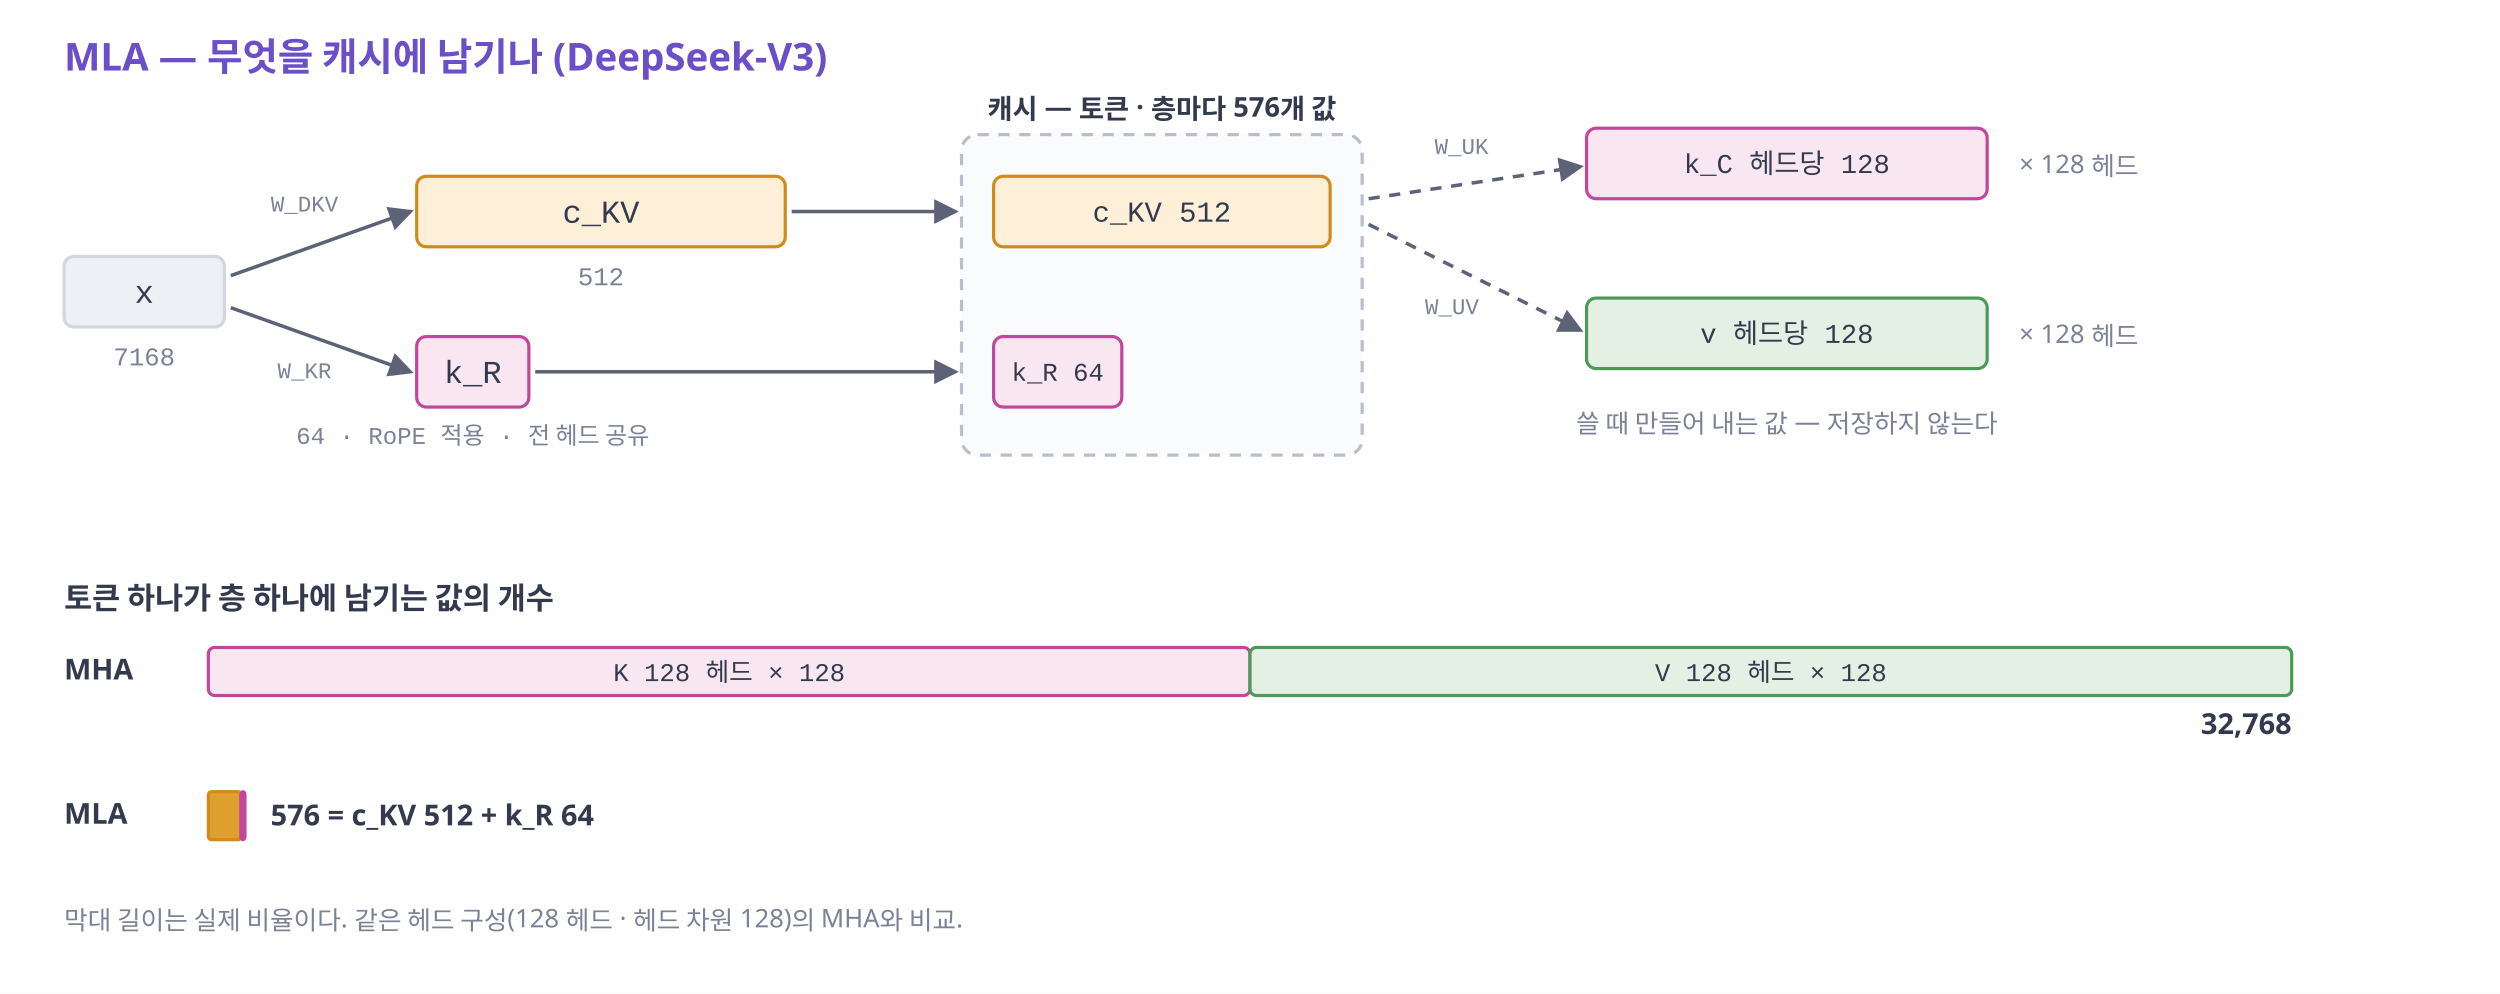
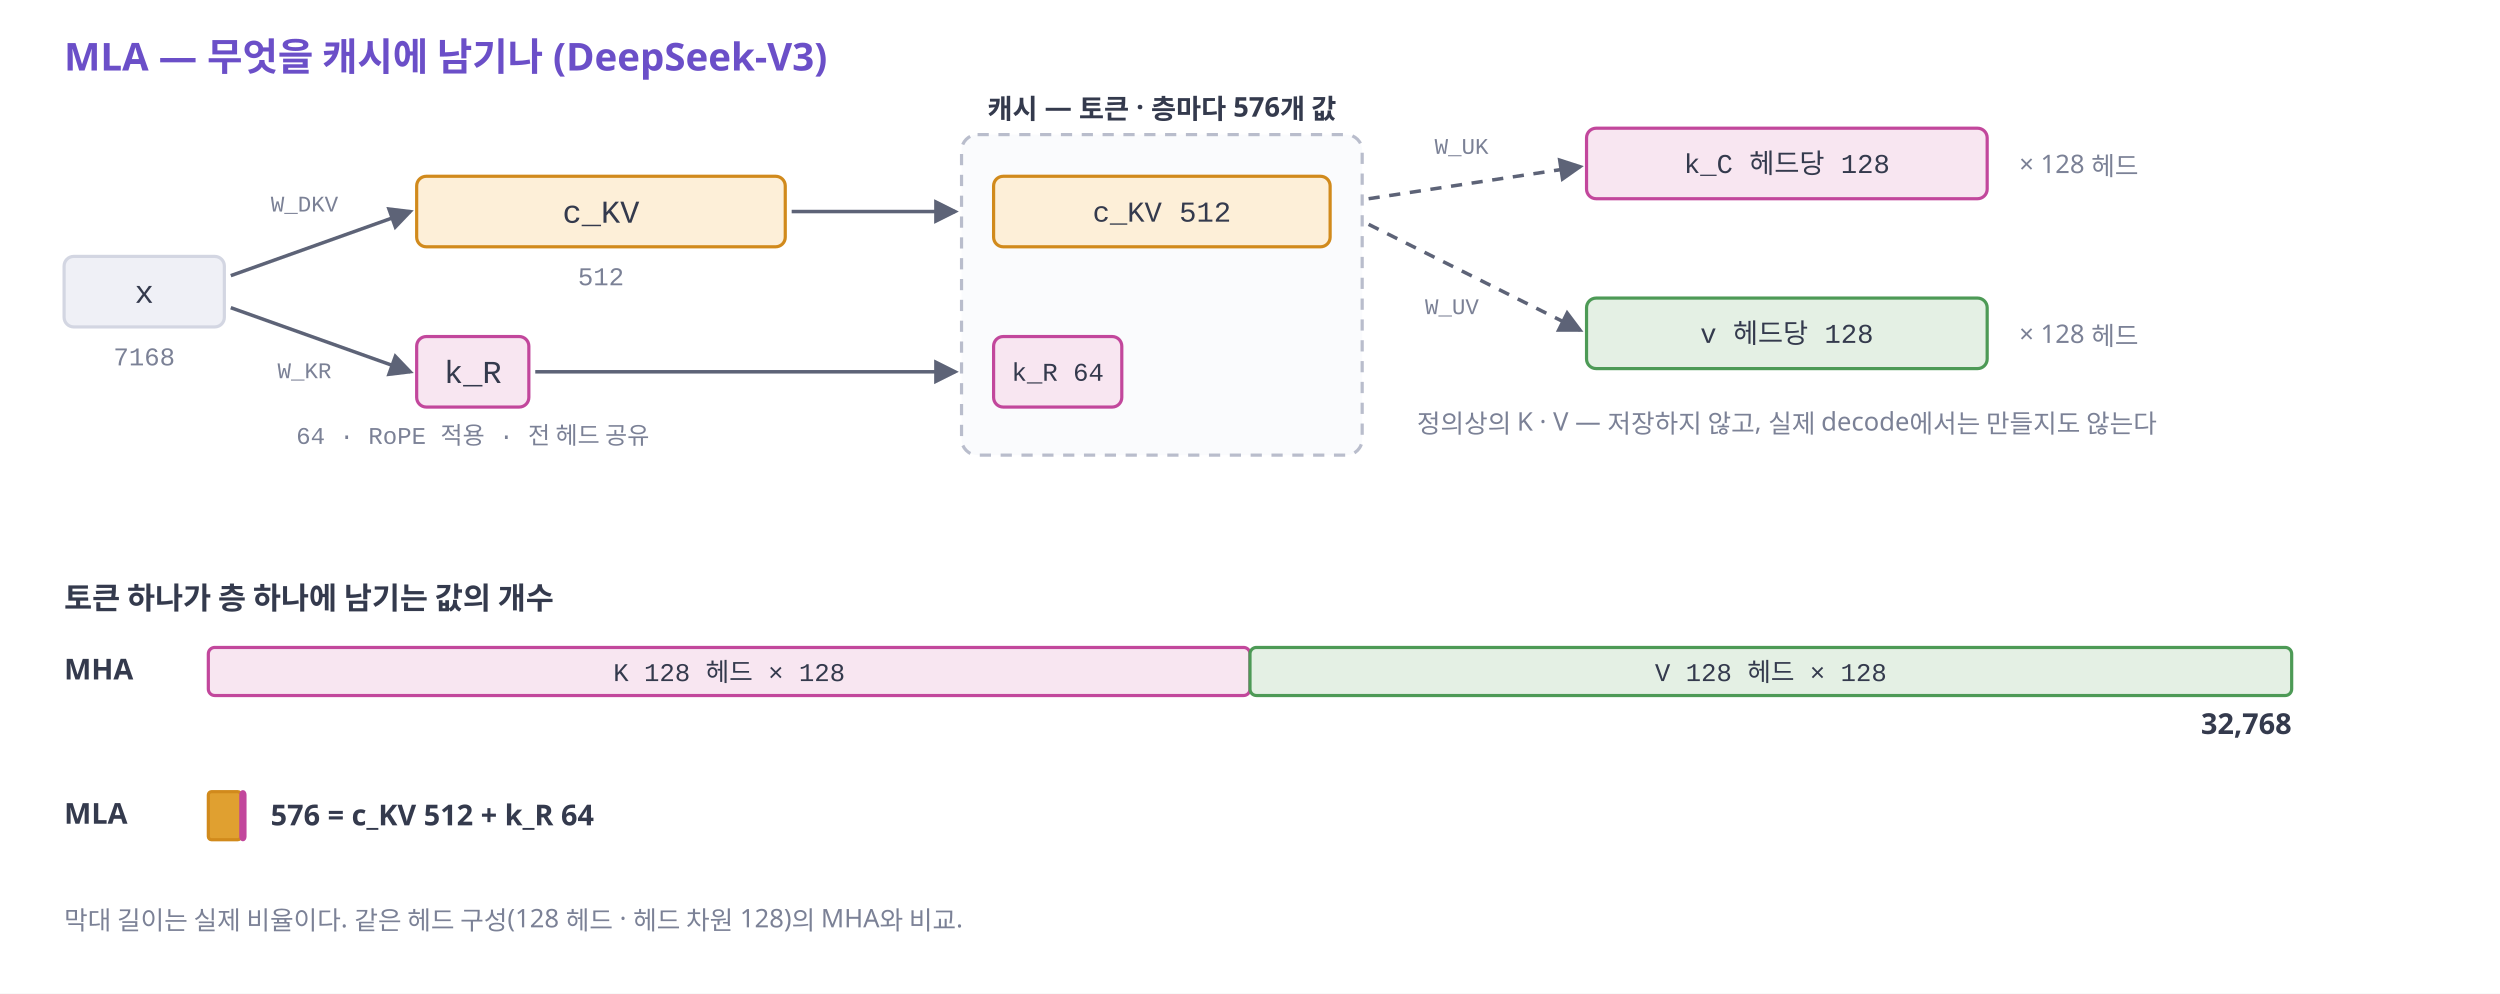
<svg xmlns="http://www.w3.org/2000/svg" viewBox="0 0 1560 620" width="1560" height="620">
  <defs>
    <marker id="ah" viewBox="0 0 10 10" refX="8.5" refY="5" markerWidth="7" markerHeight="7" orient="auto-start-reverse">
      <path d="M0,0 L10,5 L0,10 z" fill="#5d6377" />
    </marker>
  </defs>
  <rect width="100%" height="100%" fill="#ffffff" />
  <text x="40" y="44" font-family="'Noto Sans KR','Malgun Gothic',sans-serif" font-size="24" text-anchor="start" font-weight="700" fill="#6b4fc8">MLA — 무엇을 캐시에 남기나 (DeepSeek-V3)</text>
  <rect x="40" y="160" width="100" height="44" rx="6" fill="#eff0f6" stroke="#d3d6e2" stroke-width="2" />
  <text x="90.0" y="189.0" font-family="Consolas,'Courier New',monospace" font-size="20" text-anchor="middle" font-weight="400" fill="#343a4d">x</text>
  <text x="90.0" y="228" font-family="Consolas,'Courier New',monospace" font-size="16" text-anchor="middle" font-weight="400" fill="#7b8196">7168</text>
  <line x1="144" y1="172" x2="256" y2="132" stroke="#5d6377" stroke-width="2.2" marker-end="url(#ah)" />
  <text x="190" y="132" font-family="Consolas,'Courier New',monospace" font-size="14" text-anchor="middle" font-weight="400" fill="#7b8196">W_DKV</text>
  <rect x="260" y="110" width="230" height="44" rx="6" fill="#fdefd8" stroke="#d18a1c" stroke-width="2" />
  <text x="375.0" y="139.0" font-family="Consolas,'Courier New',monospace" font-size="20" text-anchor="middle" font-weight="400" fill="#343a4d">c_KV</text>
  <text x="375.0" y="178" font-family="Consolas,'Courier New',monospace" font-size="16" text-anchor="middle" font-weight="400" fill="#7b8196">512</text>
  <line x1="494" y1="132" x2="596" y2="132" stroke="#5d6377" stroke-width="2.2" marker-end="url(#ah)" />
  <line x1="144" y1="192" x2="256" y2="232" stroke="#5d6377" stroke-width="2.2" marker-end="url(#ah)" />
  <text x="190" y="236" font-family="Consolas,'Courier New',monospace" font-size="14" text-anchor="middle" font-weight="400" fill="#7b8196">W_KR</text>
  <rect x="260" y="210" width="70" height="44" rx="6" fill="#f8e6f1" stroke="#c2479c" stroke-width="2" />
  <text x="295.0" y="239.0" font-family="Consolas,'Courier New',monospace" font-size="20" text-anchor="middle" font-weight="400" fill="#343a4d">k_R</text>
  <text x="295.0" y="277" font-family="Consolas,'Courier New',monospace" font-size="15" text-anchor="middle" font-weight="400" fill="#7b8196">64 · RoPE 적용 · 전 헤드 공유</text>
  <line x1="334" y1="232" x2="596" y2="232" stroke="#5d6377" stroke-width="2.2" marker-end="url(#ah)" />
  <rect x="600" y="84" width="250" height="200" rx="10" fill="#fafbfd" stroke="#b9bdcc" stroke-width="2" stroke-dasharray="7 6" />
  <text x="725" y="74" font-family="'Noto Sans KR','Malgun Gothic',sans-serif" font-size="17" text-anchor="middle" font-weight="700" fill="#343a4d">캐시 — 토큰 · 층마다 576개 값</text>
  <rect x="620" y="110" width="210" height="44" rx="6" fill="#fdefd8" stroke="#d18a1c" stroke-width="2" />
  <text x="725.0" y="138.3" font-family="Consolas,'Courier New',monospace" font-size="18" text-anchor="middle" font-weight="400" fill="#343a4d">c_KV  512</text>
  <rect x="620" y="210" width="80" height="44" rx="6" fill="#f8e6f1" stroke="#c2479c" stroke-width="2" />
  <text x="660.0" y="237.6" font-family="Consolas,'Courier New',monospace" font-size="16" text-anchor="middle" font-weight="400" fill="#343a4d">k_R 64</text>
  <line x1="854" y1="124" x2="986" y2="104" stroke="#5d6377" stroke-width="2.2" stroke-dasharray="7 6" marker-end="url(#ah)" />
  <line x1="854" y1="140" x2="986" y2="206" stroke="#5d6377" stroke-width="2.2" stroke-dasharray="7 6" marker-end="url(#ah)" />
  <text x="912" y="96" font-family="Consolas,'Courier New',monospace" font-size="14" text-anchor="middle" font-weight="400" fill="#7b8196">W_UK</text>
  <text x="906" y="196" font-family="Consolas,'Courier New',monospace" font-size="14" text-anchor="middle" font-weight="400" fill="#7b8196">W_UV</text>
  <rect x="990" y="80" width="250" height="44" rx="6" fill="#f8e6f1" stroke="#c2479c" stroke-width="2" />
  <text x="1115.0" y="107.95" font-family="Consolas,'Courier New',monospace" font-size="17" text-anchor="middle" font-weight="400" fill="#343a4d">k_C  헤드당 128</text>
  <rect x="990" y="186" width="250" height="44" rx="6" fill="#e4f0e4" stroke="#4d9a56" stroke-width="2" />
  <text x="1115.0" y="213.95" font-family="Consolas,'Courier New',monospace" font-size="17" text-anchor="middle" font-weight="400" fill="#343a4d">v  헤드당 128</text>
  <text x="1260" y="108" font-family="'Noto Sans KR','Malgun Gothic',sans-serif" font-size="16" text-anchor="start" font-weight="400" fill="#7b8196">× 128 헤드</text>
  <text x="1260" y="214" font-family="'Noto Sans KR','Malgun Gothic',sans-serif" font-size="16" text-anchor="start" font-weight="400" fill="#7b8196">× 128 헤드</text>
-   <text x="1115" y="270" font-family="'Noto Sans KR','Malgun Gothic',sans-serif" font-size="16" text-anchor="middle" font-weight="400" fill="#7b8196">쓸 때 만들어 내는 값 — 저장하지 않는다</text>
+   <text x="1115" y="270" font-family="'Noto Sans KR','Malgun Gothic',sans-serif" font-size="16" text-anchor="middle" font-weight="400" fill="#7b8196">정의상의 K · V — 저장하지 않고, 실제 decode에서는 만들지도 않는다</text>
  <text x="40" y="380" font-family="'Noto Sans KR','Malgun Gothic',sans-serif" font-size="19" text-anchor="start" font-weight="700" fill="#343a4d">토큰 하나가 층 하나에 남기는 값의 개수</text>
  <text x="40" y="424" font-family="'Noto Sans KR','Malgun Gothic',sans-serif" font-size="18" text-anchor="start" font-weight="600" fill="#343a4d">MHA</text>
  <rect x="130" y="404" width="650.0" height="30" rx="4" fill="#f8e6f1" stroke="#c2479c" stroke-width="2" />
  <rect x="780.0" y="404" width="650.0" height="30" rx="4" fill="#e4f0e4" stroke="#4d9a56" stroke-width="2" />
  <text x="455.0" y="425" font-family="Consolas,'Courier New',monospace" font-size="16" text-anchor="middle" font-weight="400" fill="#343a4d">K  128 헤드 × 128</text>
  <text x="1105.0" y="425" font-family="Consolas,'Courier New',monospace" font-size="16" text-anchor="middle" font-weight="400" fill="#343a4d">V  128 헤드 × 128</text>
  <text x="1430" y="458" font-family="'Noto Sans KR','Malgun Gothic',sans-serif" font-size="18" text-anchor="end" font-weight="700" fill="#343a4d">32,768</text>
  <text x="40" y="514" font-family="'Noto Sans KR','Malgun Gothic',sans-serif" font-size="18" text-anchor="start" font-weight="600" fill="#343a4d">MLA</text>
  <rect x="130" y="494" width="20.312" height="30" rx="2" fill="#e0a030" stroke="#d18a1c" stroke-width="2" />
  <rect x="150.312" y="494" width="2.539" height="30" rx="2" fill="#c2479c" stroke="#c2479c" stroke-width="2" />
  <text x="168.852" y="515" font-family="'Noto Sans KR','Malgun Gothic',sans-serif" font-size="18" text-anchor="start" font-weight="700" fill="#343a4d">576  =  c_KV 512 + k_R 64</text>
  <text x="40" y="580" font-family="'Noto Sans KR','Malgun Gothic',sans-serif" font-size="16" text-anchor="start" font-weight="400" fill="#7b8196">막대 길이는 실제 비율이다.  같은 헤드 구성(128 헤드 · 헤드 차원 128)의 MHA와 비교.</text>
</svg>
